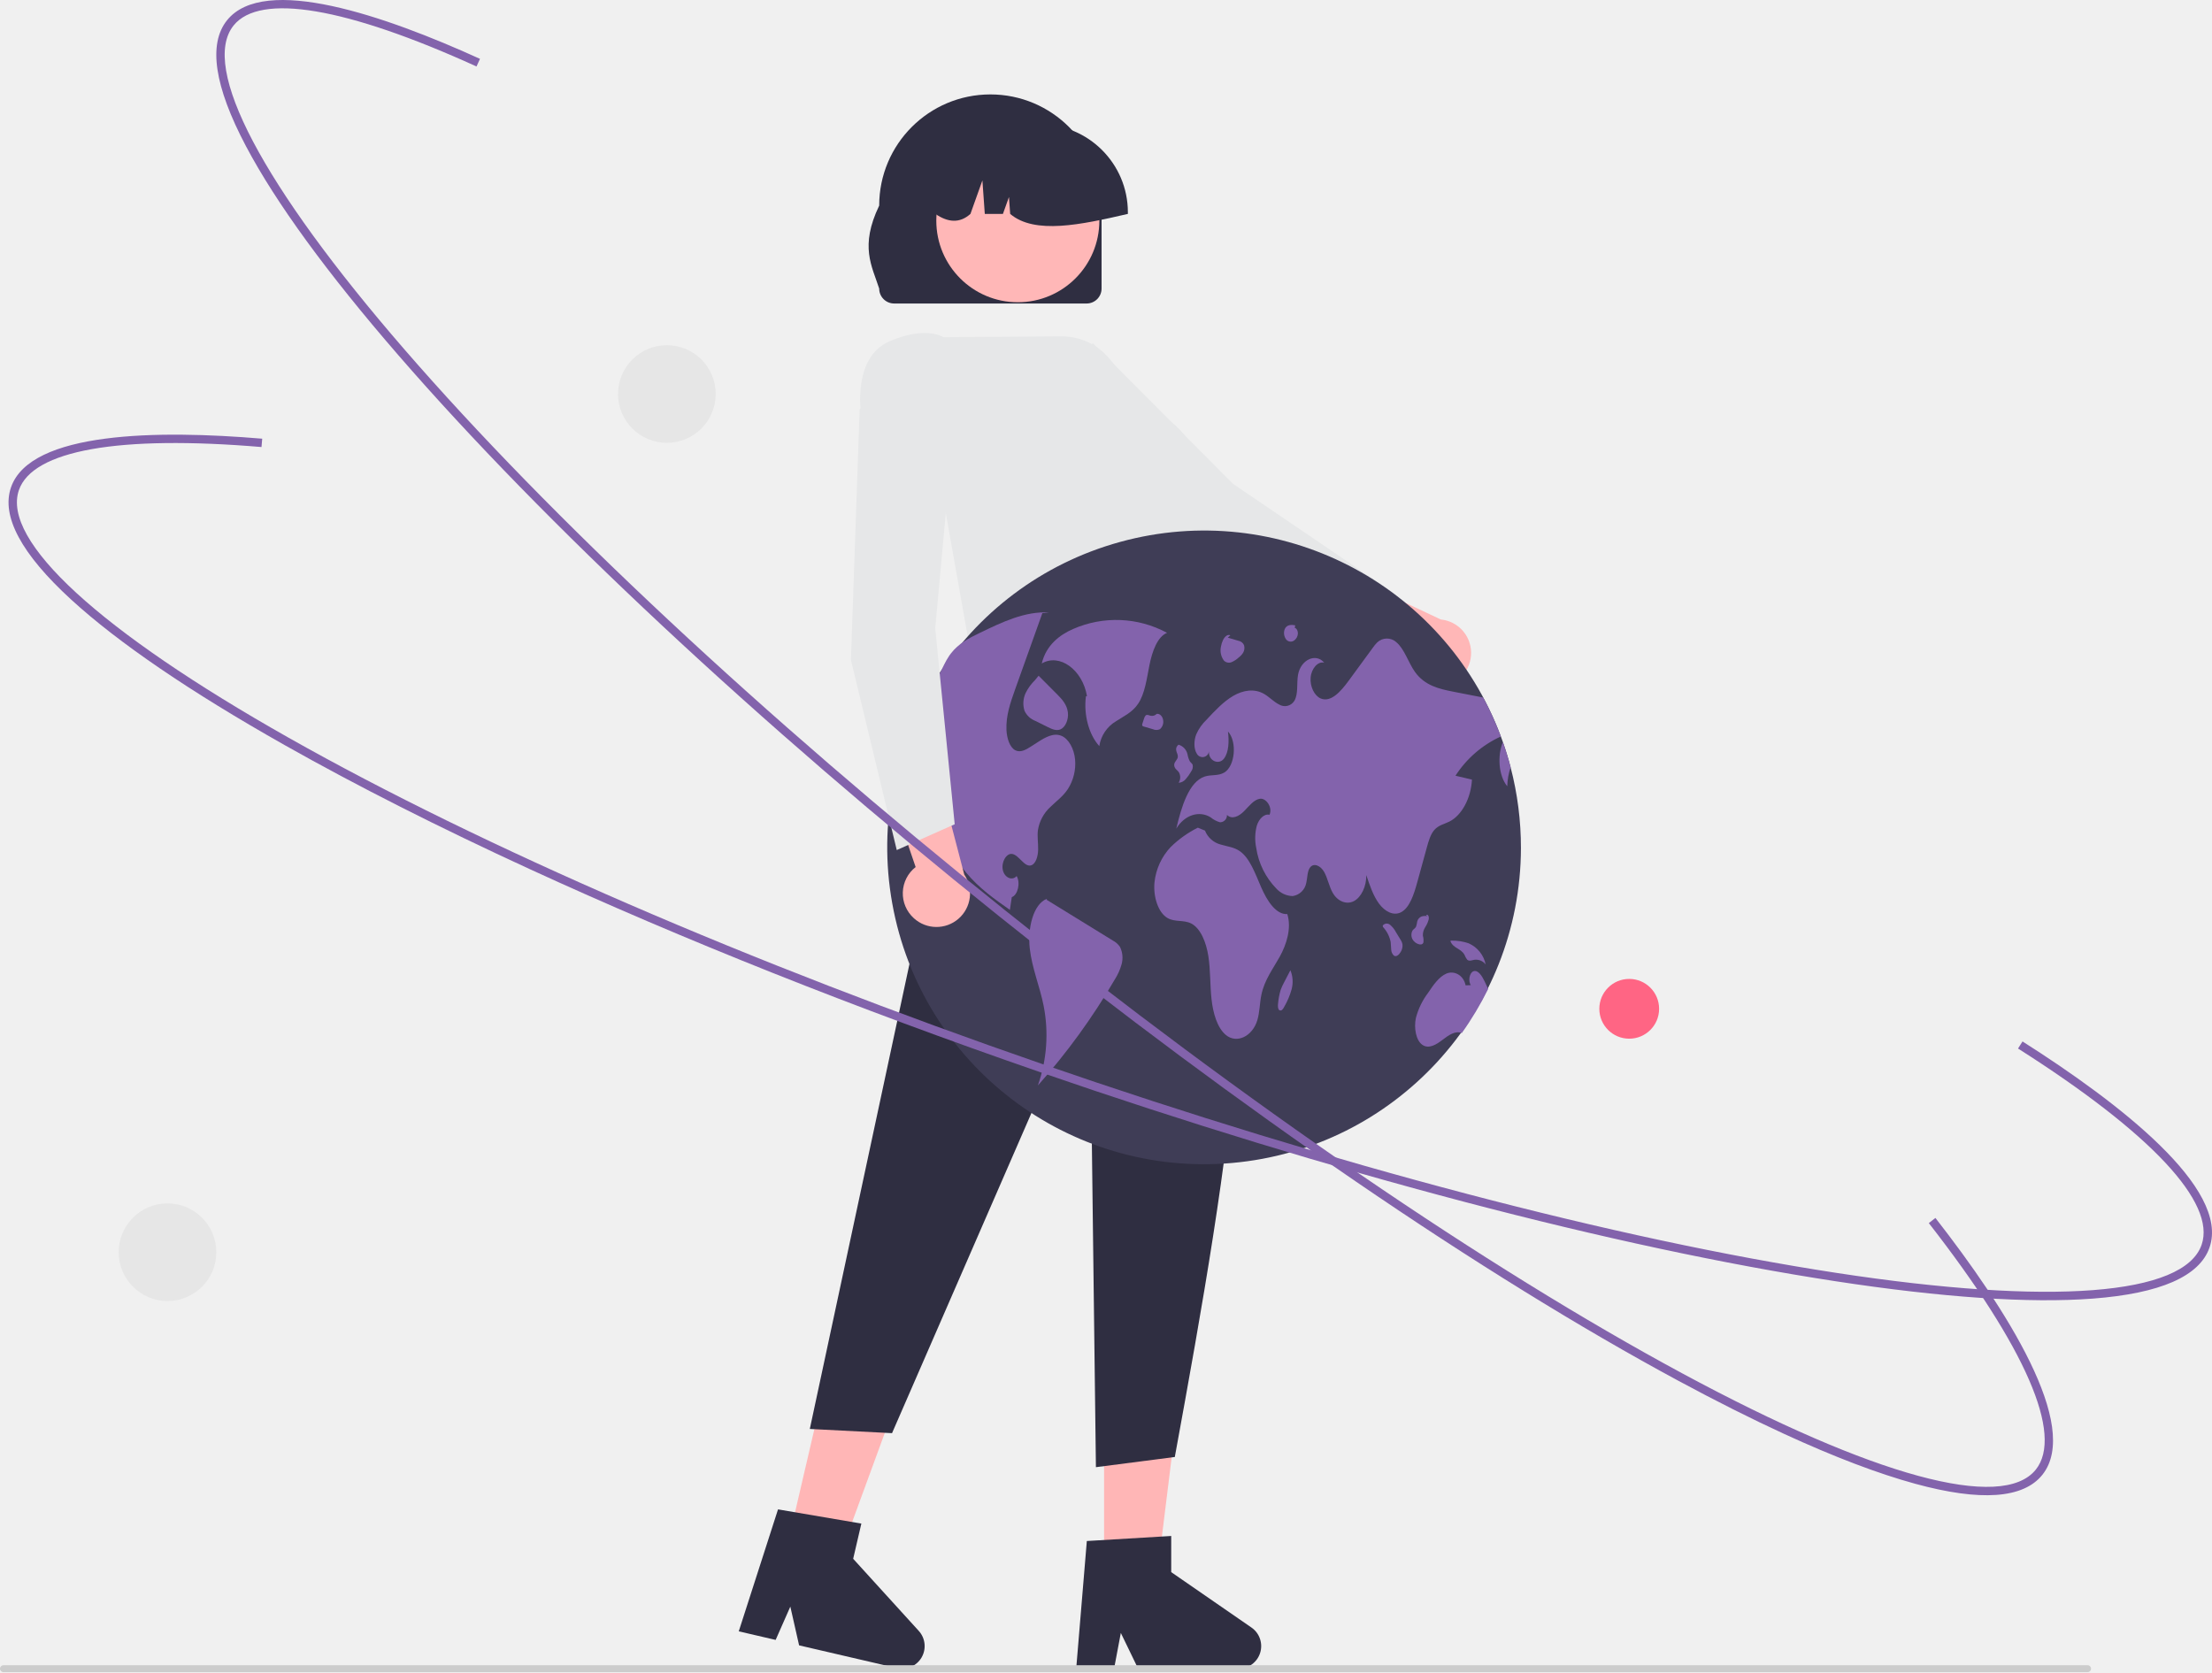
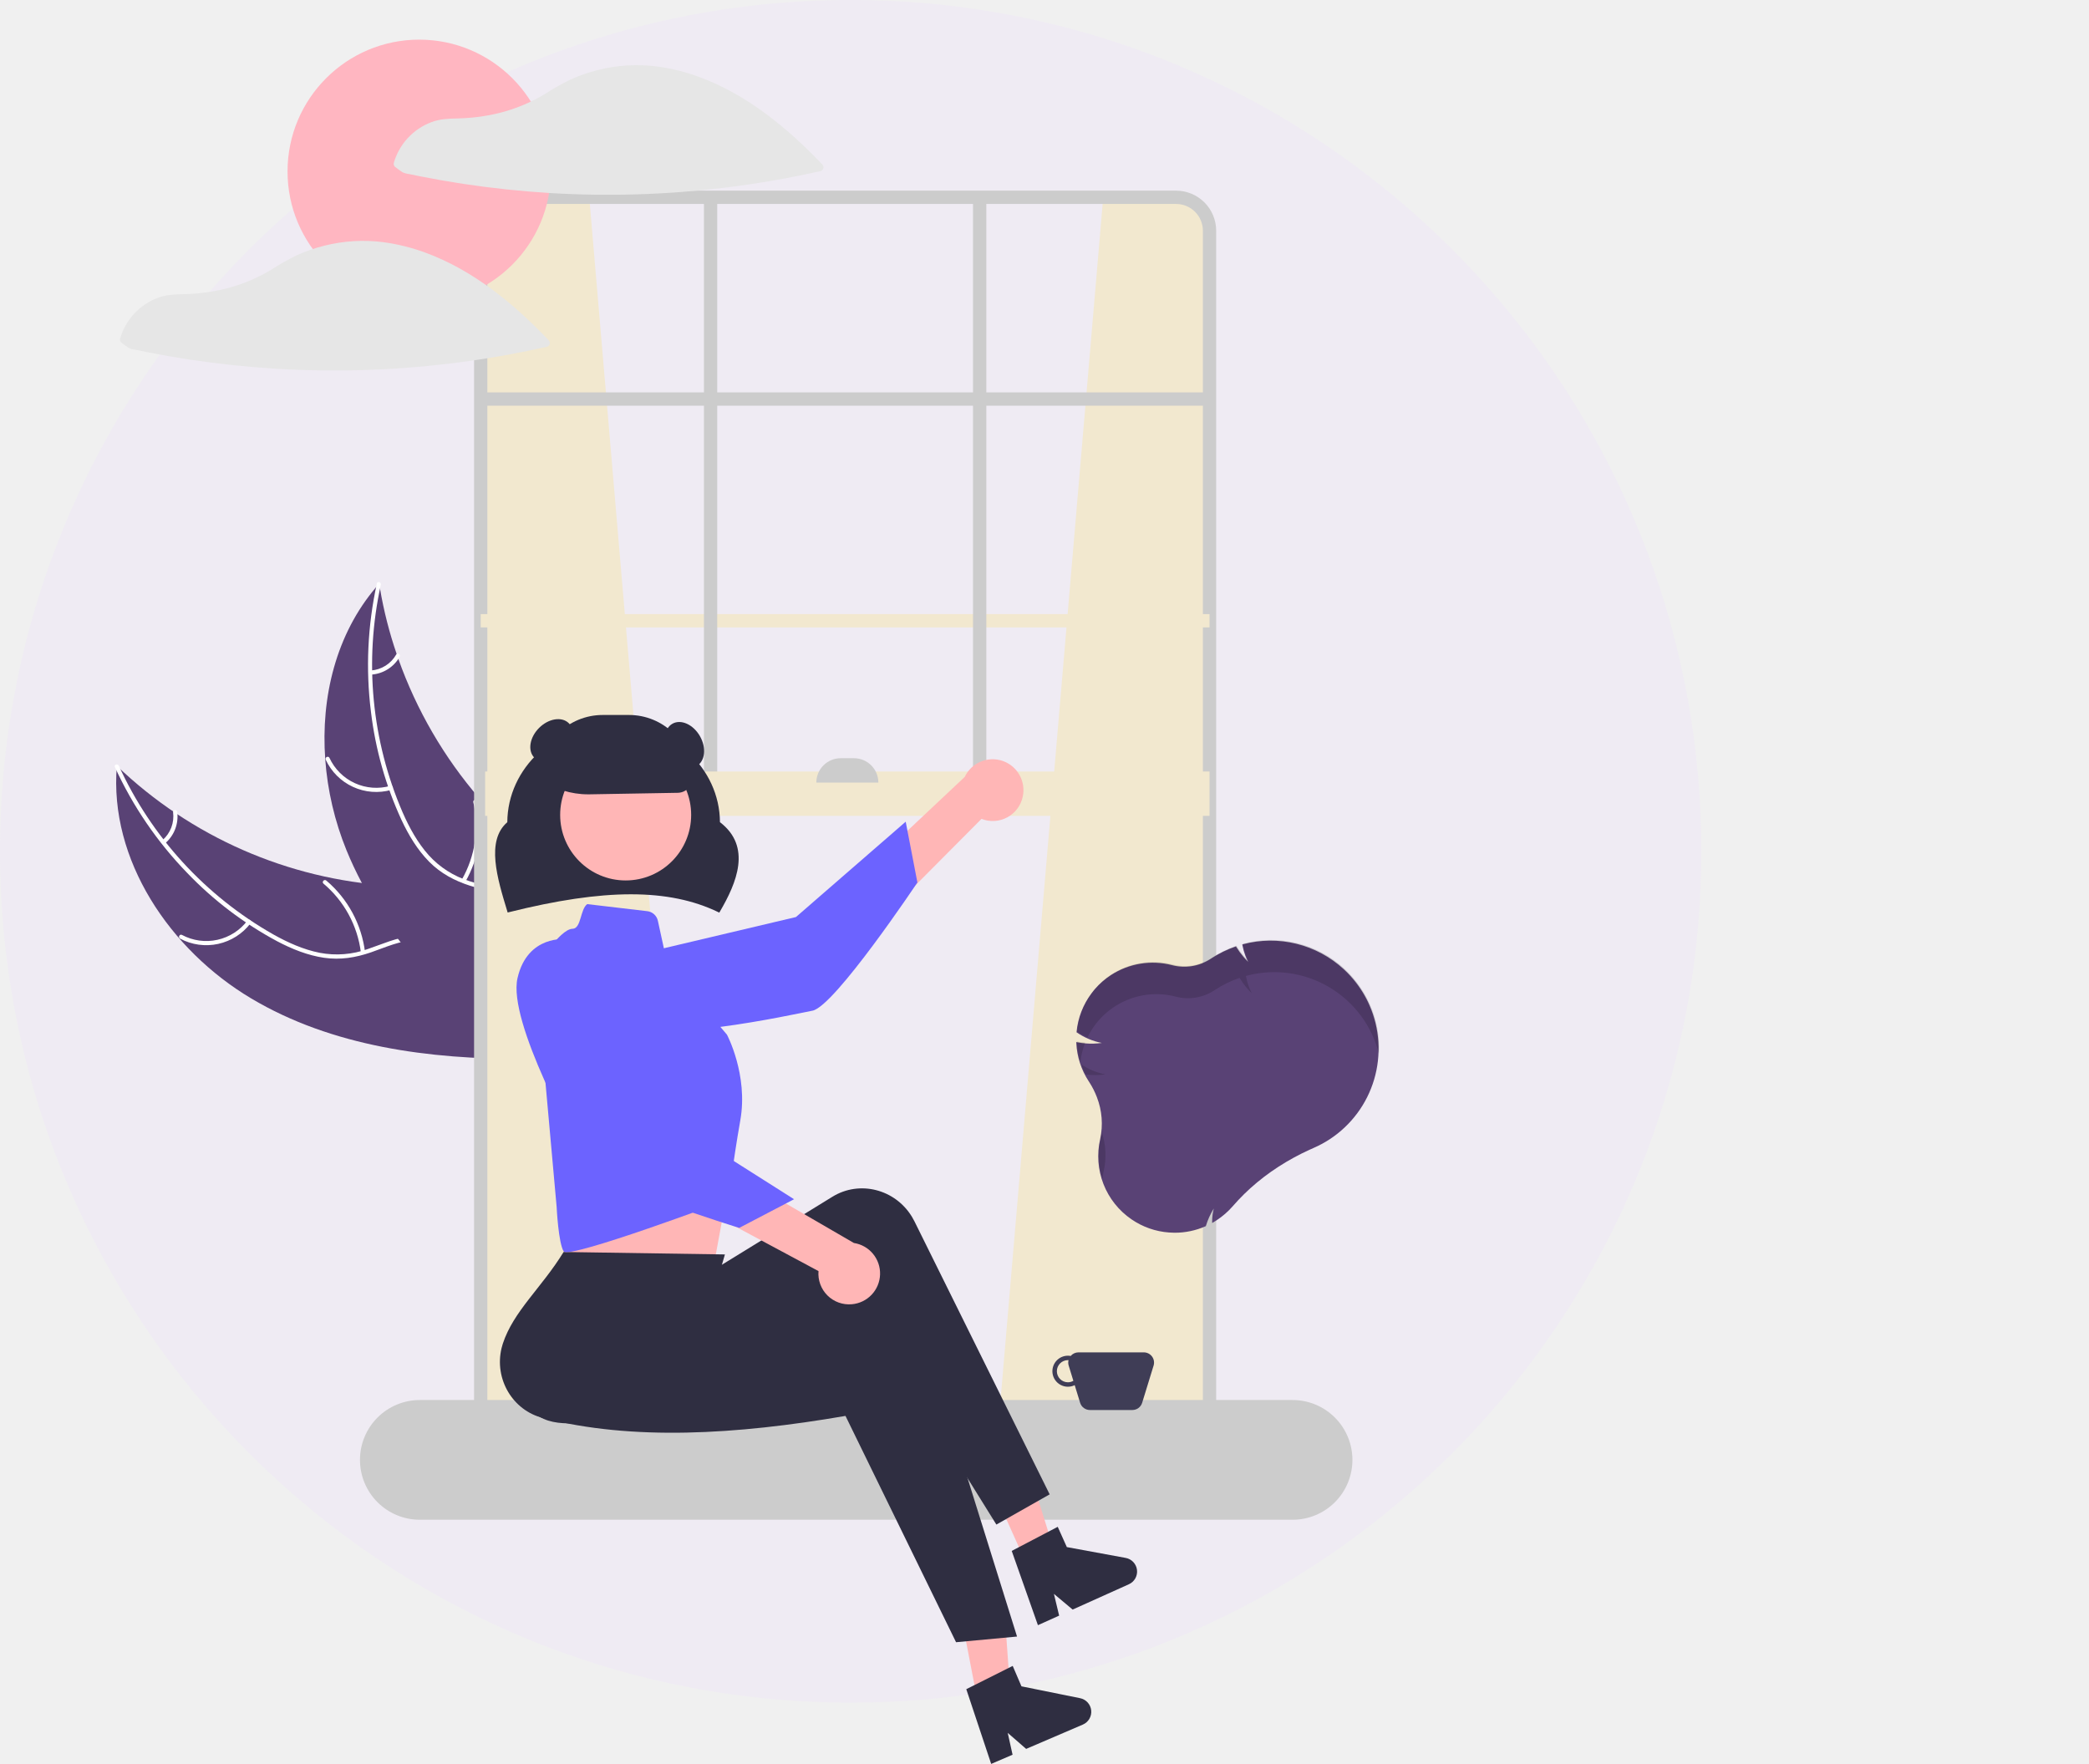
- <svg xmlns="http://www.w3.org/2000/svg" data-name="Layer 1" width="792.086" height="598.836" viewBox="0 0 792.086 598.836">
-   <path id="a7c5c542-e960-402d-86b7-e161a3e2924b-58" data-name="Path 2996" d="M720.356,396.315a11.965,11.965,0,0,1-13.667-12.231l-39.677-15.248,17.965-12.851,34.924,16.45a12.026,12.026,0,0,1,.454,23.881Z" transform="translate(-203.9569 -150.5819)" fill="#ffb7b7" />
-   <path id="b1c26e50-8516-4a28-8986-b88082ea0766-59" data-name="Path 2997" d="M697.683,385.376l6.195-21.853-.305-.208-58.03-39.42L595.38,273.563l-29.221,11.675,1.919,9.249.125.113,66.695,59.738.062.03Z" transform="translate(-203.9569 -150.5819)" fill="#e6e7e8" />
-   <polygon points="434.278 284.709 344.469 272.12 352.374 217.013 418.492 217.013 434.278 284.709" fill="#ffb6b6" />
-   <polygon points="281.679 554.553 300.102 558.834 325.381 489.813 298.192 483.495 281.679 554.553" fill="#ffb6b6" />
-   <path d="M468.495,734.795l13.211,3.07,5.257-11.925,3.141,13.877,35.04,8.143A8.087,8.087,0,0,0,532.957,734.641l-23.491-25.828,2.93-12.61-29.84-5.083Z" transform="translate(-203.9569 -150.5819)" fill="#2f2e41" />
-   <polygon points="395.352 564.819 414.265 564.819 423.266 491.867 395.352 491.867 395.352 564.819" fill="#ffb6b6" />
-   <path d="M589.326,748.171h13.563l2.421-12.806,6.201,12.806h35.974a8.087,8.087,0,0,0,4.595-14.741l-28.728-19.84V700.644L593.136,702.447Z" transform="translate(-203.9569 -150.5819)" fill="#2f2e41" />
-   <path d="M547.291,413.351l87.829-6.986c25.918,60.542,9.438,157.191-10.48,265.99l-28.25,3.653-2.191-174.827L523.382,663.822l-29.443-1.505Z" transform="translate(-203.9569 -150.5819)" fill="#2f2e41" />
-   <path id="be563295-45cb-4583-a2cc-1b51a6e0af2d-60" data-name="Path 3002" d="M598.415,253.926V224.212a39.816,39.816,0,1,0-79.632,0c-7.018,14.623-2.627,21.576,0,29.714a5.355,5.355,0,0,0,5.346,5.346h68.937A5.355,5.355,0,0,0,598.415,253.926Z" transform="translate(-203.9569 -150.5819)" fill="#2f2e41" />
-   <circle id="e6de18e8-d8d7-4938-bc85-74b57e27a471" data-name="Ellipse 572" cx="364.468" cy="79.05" r="29.192" fill="#ffb7b7" />
-   <path id="b4d76e12-782b-49dd-9dc2-b18e04e0f0ec-61" data-name="Path 3003" d="M607.834,226.589A31.531,31.531,0,0,0,576.338,195.093h-5.943a31.531,31.531,0,0,0-31.496,31.496l0,.595c4.451,3.043,8.676,3.488,12.559,0l4.283-11.994.857,11.994H563.09l2.164-6.051.433,6.051c8.768,7.467,25.348,3.889,42.147,0Z" transform="translate(-203.9569 -150.5819)" fill="#2f2e41" />
-   <path id="a580674d-06d2-46e1-9b07-6683bd33a718-62" data-name="Path 3004" d="M551.403,383.701l74.325-2.828,4.155-48.624c3.204-8.9,3.256-16.547.154-22.713a22.736,22.736,0,0,0-12.552-10.849l-16.263-19.643a22.136,22.136,0,0,0-17.184-8.011l-42.259.289c-1.018-.612-7.197-3.752-19.382,1.527-13.216,5.728-10.147,25.628-10.114,25.828l.031.187.145.127,28.108,23.675Z" transform="translate(-203.9569 -150.5819)" fill="#e6e7e8" />
-   <path id="ba19af05-e5c9-4e56-8465-909fb7fb4880-63" data-name="Path 2960" d="M205.204,749.418h746.281a1.247,1.247,0,0,0,0-2.494H205.204a1.247,1.247,0,0,0,0,2.494Z" transform="translate(-203.9569 -150.5819)" fill="#ccc" />
-   <path d="M748.583,454.277a113.455,113.455,0,1,1-7.183-39.952c.247.666.489,1.332.723,2.005v.006q1.571,4.436,2.767,9.036A114.226,114.226,0,0,1,748.583,454.277Z" transform="translate(-203.9569 -150.5819)" fill="#3f3d56" />
-   <path d="M621.866,377.214a38.323,38.323,0,0,0-33.644-1.376c-4.704,2.047-9.657,5.72-11.226,12.351,6.347-3.746,14.562,2.172,16.196,11.666l-.381.105c-.863,6.576,1.063,13.735,4.791,17.812a12.528,12.528,0,0,1,6.013-8.918c2.739-1.801,5.769-3.109,7.86-6.204,2.478-3.669,3.108-9.032,4.092-13.924S618.42,378.577,621.866,377.214Z" transform="translate(-203.9569 -150.5819)" fill="#8363ac" />
-   <path d="M586.34,433.171c-1.758,2.64-4.106,4.296-6.212,6.358a14.301,14.301,0,0,0-4.518,8.446c-.267,2.297.146,4.632.089,6.955-.057,2.322-.831,4.937-2.411,5.514-2.494.901-4.398-3.731-6.961-4.055-2.037-.254-3.871,2.951-3.281,5.73s3.363,4.01,4.956,2.196c1.44,2.418.425,6.802-1.739,7.545-.229,1.523-.457,3.04-.679,4.562-5.47-3.826-10.997-7.716-15.648-13.319a40.429,40.429,0,0,1-9.214-21.778c-.603-6.441.292-13.808-2.665-18.764-2.367-3.966-6.428-4.842-10.083-4.594-.666.044-1.339.121-2.005.203a112.969,112.969,0,0,1,8.179-18.719,8.013,8.013,0,0,0,2.05-1.276c3.401-2.887,4.912-8.731,7.672-12.774q.267-.39.552-.761c2.824-3.687,6.606-5.584,10.261-7.348,8.091-3.928,16.416-7.907,24.957-7.361l-2.43.235q-4.255,11.917-8.516,23.834-.647,1.827-1.307,3.661c-1.612,4.518-3.274,9.328-3.027,14.385.146,2.995,1.187,6.193,3.166,7.221,1.847.952,3.864-.216,5.647-1.371.755-.482,1.504-.965,2.259-1.453,2.71-1.745,5.711-3.534,8.573-2.367,2.621,1.066,4.556,4.626,4.924,8.465A16.923,16.923,0,0,1,586.34,433.171Z" transform="translate(-203.9569 -150.5819)" fill="#8363ac" />
-   <path d="M602.455,487.411q-11.87-7.309-23.741-14.617l.134-.346c-4.92,1.874-6.963,10.62-6.15,17.772s3.57,13.546,4.963,20.515a54.454,54.454,0,0,1-2.053,28.573,234.006,234.006,0,0,0,27.489-37.879,20.265,20.265,0,0,0,2.487-5.514,8.771,8.771,0,0,0-.581-6.238A6.945,6.945,0,0,0,602.455,487.411Z" transform="translate(-203.9569 -150.5819)" fill="#8363ac" />
-   <path d="M571.223,398.767a8.751,8.751,0,0,0-.401,6.364,7.054,7.054,0,0,0,3.941,3.65l4.373,2.167c1.455.721,3.023,1.449,4.506.856,1.789-.716,3.029-3.52,2.708-6.123-.341-2.77-2.088-4.676-3.702-6.298q-3.39-3.406-6.78-6.812l-1.274,1.56A17.01,17.01,0,0,0,571.223,398.767Z" transform="translate(-203.9569 -150.5819)" fill="#8363ac" />
-   <path d="M725.142,428.38q2.951.695,5.901,1.39c-.343,6.644-3.636,12.793-8.052,15.02-1.84.927-3.89,1.269-5.413,3.001-1.377,1.574-2.075,4.023-2.716,6.364q-1.685,6.13-3.37,12.26c-1.206,4.404-2.754,9.296-5.889,10.883-2.691,1.364-5.768-.305-7.837-3.103-2.069-2.798-3.331-6.561-4.556-10.229.076,3.998-1.783,7.919-4.416,9.309-2.64,1.39-5.851.133-7.615-2.97-1.269-2.227-1.796-5.165-3.04-7.424-1.244-2.259-3.852-3.553-5.21-1.434-.895,1.409-.781,3.566-1.225,5.356a5.816,5.816,0,0,1-4.861,4.677,8.105,8.105,0,0,1-5.819-2.659,26.358,26.358,0,0,1-7.228-14.576,17.388,17.388,0,0,1,.203-7.97c.78-2.468,2.665-4.372,4.537-3.902,1.231-2.602-1.199-6.054-3.388-5.749-2.196.305-3.915,2.659-5.717,4.467-1.796,1.808-4.309,3.122-6.117,1.326a2.481,2.481,0,0,1-2.324,2.629q-.097.006-.195.004a8.998,8.998,0,0,1-3.281-1.739c-4.144-2.583-9.404-.869-12.348,4.017,1.84-7.83,4.537-16.816,10.191-18.656,2.31-.755,4.829-.133,7.012-1.44,3.865-2.316,4.645-11.067,1.307-14.677.425,3.414.343,7.399-1.459,9.734-1.802,2.335-5.584.812-5.356-2.64a2.313,2.313,0,0,1-4.302.914c-1.199-1.827-1.098-4.816-.247-6.999a16.486,16.486,0,0,1,3.699-5.254c3.014-3.23,6.073-6.498,9.563-8.528,3.496-2.031,7.532-2.716,11.035-.698,1.847,1.066,3.471,2.843,5.356,3.782a3.969,3.969,0,0,0,5.465-1.28q.032-.051.062-.104c1.402-2.462.742-6.117,1.263-9.195.933-5.438,6.371-7.983,9.385-4.391-2.253-.577-4.581,2.088-4.861,5.318-.285,3.23,1.345,6.491,3.528,7.469,3.668,1.624,7.259-2.462,10.032-6.244q4.34-5.939,8.693-11.872a14.345,14.345,0,0,1,1.555-1.891,5.002,5.002,0,0,1,6.834-.14c2.932,2.392,4.309,7.297,6.714,10.673,3.49,4.905,8.712,6.098,13.573,7.05q5.435,1.057,10.876,2.126a112.696,112.696,0,0,1,6.314,13.941A38.211,38.211,0,0,0,725.142,428.38Z" transform="translate(-203.9569 -150.5819)" fill="#8363ac" />
-   <path d="M744.89,425.373a22.872,22.872,0,0,0-1.206,6.796c-3.109-3.795-3.604-10.908-1.561-15.832Q743.694,420.772,744.89,425.373Z" transform="translate(-203.9569 -150.5819)" fill="#8363ac" />
-   <path d="M736.856,504.73a113.768,113.768,0,0,1-9.455,15.819c-2.284-.977-4.74.768-6.879,2.405-2.234,1.713-4.918,3.382-7.209,1.821-2.341-1.599-3.097-6.073-2.354-9.62a25.632,25.632,0,0,1,4.391-9.036c1.904-2.843,3.941-5.793,6.587-6.898,2.652-1.104,6.06.457,6.834,4.226l1.878-.064c-1.053-1.447-.501-4.442.914-4.969,1.631-.615,3.046,1.624,4.01,3.604C736.006,502.915,736.444,503.816,736.856,504.73Z" transform="translate(-203.9569 -150.5819)" fill="#8363ac" />
-   <path d="M664.92,477.927c-4.037.254-7.235-4.716-9.36-9.606s-4.064-10.481-7.707-12.97c-2.081-1.422-4.455-1.617-6.712-2.306a8.311,8.311,0,0,1-5.7-5.019l-2.561-1.035a38.461,38.461,0,0,0-9.723,6.933,21.732,21.732,0,0,0-5.794,12.666c-.489,5.126,1.317,10.842,4.693,12.768,2.667,1.522,5.772.563,8.474,1.955,3.376,1.74,5.38,6.796,6.138,11.788s.566,10.179,1.109,15.228,2.039,10.301,5.134,12.888c3.874,3.237,9.558.547,11.296-5.346.852-2.891.823-6.153,1.461-9.153,1.123-5.284,4.153-9.205,6.556-13.54S666.518,482.958,664.92,477.927Z" transform="translate(-203.9569 -150.5819)" fill="#8363ac" />
-   <path d="M625.026,426a10.773,10.773,0,0,1,1.051,1.116,3.667,3.667,0,0,1-.065,3.787,3.523,3.523,0,0,0,2.523-1.282,16.216,16.216,0,0,0,1.934-2.725,2.97,2.97,0,0,0,.57-2.377c-.191-.544-.642-.776-.958-1.186a8.059,8.059,0,0,1-.885-2.57,4.635,4.635,0,0,0-3.359-3.54l.202.039a1.919,1.919,0,0,0-.899,2.044c.123.792.631,1.449.581,2.257-.073,1.161-1.233,1.706-1.305,2.868A2.217,2.217,0,0,0,625.026,426Z" transform="translate(-203.9569 -150.5819)" fill="#8363ac" />
-   <path d="M618.108,406.266l.018-.004a3.241,3.241,0,0,0,.344-.367Z" transform="translate(-203.9569 -150.5819)" fill="#8363ac" />
-   <path d="M619.319,411.717a3.521,3.521,0,0,0,1.096-3.49c-.293-1.32-1.331-2.208-2.289-1.964a2.333,2.333,0,0,1-2.169.639c-.592-.152-1.242-.545-1.755-.099a2.657,2.657,0,0,0-.598,1.167q-.285.875-.57,1.75a1.104,1.104,0,0,0-.067.663.562.562,0,0,0,.431.343q1.71.504,3.42,1.008A2.947,2.947,0,0,0,619.319,411.717Z" transform="translate(-203.9569 -150.5819)" fill="#8363ac" />
-   <path d="M705.391,486.974q-.791-1.294-1.581-2.589a8.648,8.648,0,0,0-2.083-2.616,1.846,1.846,0,0,0-2.601.23l-.028.034.064.493a11.13,11.13,0,0,1,2.777,5.418c.12.882.078,1.794.184,2.68a3.126,3.126,0,0,0,.976,2.186c.83.554,1.804-.263,2.395-1.26a4.34,4.34,0,0,0,.672-2.763A4.844,4.844,0,0,0,705.391,486.974Z" transform="translate(-203.9569 -150.5819)" fill="#8363ac" />
-   <path d="M713.659,488.097a5.975,5.975,0,0,0-.193-2.409,5.288,5.288,0,0,1,.805-2.998,9.747,9.747,0,0,0,1.254-2.749,2.3,2.3,0,0,0-.06-1.346c-.174-.392-.597-.571-.839-.26l.519.334a4.723,4.723,0,0,0-2.105.102,2.605,2.605,0,0,0-1.595,1.798,11.13,11.13,0,0,1-.418,1.866c-.309.636-.908.848-1.285,1.406a3.361,3.361,0,0,0,.053,3.193,3.727,3.727,0,0,0,2.108,1.658C712.535,488.918,713.369,488.93,713.659,488.097Z" transform="translate(-203.9569 -150.5819)" fill="#8363ac" />
-   <path d="M728.382,492.539a7.242,7.242,0,0,0,.912,1.674c.705.71,1.663.274,2.518.101a4.353,4.353,0,0,1,4.141,1.661,10.541,10.541,0,0,0-6.063-7.564,17.811,17.811,0,0,0-6.235-.975l-.362.093C724.216,490.216,727.114,490.156,728.382,492.539Z" transform="translate(-203.9569 -150.5819)" fill="#8363ac" />
-   <path d="M666.024,498.033l.005.012.105-.203Z" transform="translate(-203.9569 -150.5819)" fill="#8363ac" />
-   <path d="M663.79,502.356a19.844,19.844,0,0,0-1.253,2.753,23.963,23.963,0,0,0-.908,4.71c-.113.908-.148,2.067.42,2.509a.807.807,0,0,0,1.055-.143,4.173,4.173,0,0,0,.765-1.137,26.195,26.195,0,0,0,2.583-6.129,10.666,10.666,0,0,0-.423-6.874Q664.91,500.2,663.79,502.356Z" transform="translate(-203.9569 -150.5819)" fill="#8363ac" />
-   <path d="M642.243,387.175a2.543,2.543,0,0,0,2.74.535,9.049,9.049,0,0,0,2.579-1.703,6.068,6.068,0,0,0,1.563-1.705,3.459,3.459,0,0,0,.32-2.634,2.676,2.676,0,0,0-2.04-1.613q-1.898-.563-3.797-1.126l.915-.825c-.942-.505-1.984.433-2.573,1.594a8.582,8.582,0,0,0-.781,2.404A6.171,6.171,0,0,0,642.243,387.175Z" transform="translate(-203.9569 -150.5819)" fill="#8363ac" />
-   <path d="M664.586,379.674a2.091,2.091,0,0,0,2.849.232,3.185,3.185,0,0,0,1.26-2.27c.09-.995-.403-2.102-1.106-2.188l.161-.932c-1.354-.245-3.021-.294-3.746,1.351A3.861,3.861,0,0,0,664.586,379.674Z" transform="translate(-203.9569 -150.5819)" fill="#8363ac" />
-   <path id="b456961e-c574-43f5-93e7-af00230a566f-64" data-name="Path 3011" d="M531.203,479.418a11.965,11.965,0,0,1,.63-18.329l-13.725-40.229,21.384,5.555,9.745,37.348a12.026,12.026,0,0,1-18.039,15.656Z" transform="translate(-203.9569 -150.5819)" fill="#ffb7b7" />
-   <path id="f9e29824-911d-4b82-8399-58a66d30c3ed-65" data-name="Path 3012" d="M525.072,455.005l20.748-9.246-6.97-70.177,6.492-70.764-27.701-14.95-5.869,7.4v.168l-3.11,89.483.017.067Z" transform="translate(-203.9569 -150.5819)" fill="#e6e7e8" />
-   <path d="M842.911,664.127q-17.597-8.092-37.962-19.068c-70.22-37.856-156.569-96.91-243.14-166.284C475.237,409.401,398.786,337.995,346.538,277.712c-25.451-29.366-43.784-54.515-54.489-74.749-11.334-21.422-13.62-36.602-6.795-45.118,13.296-16.591,56.595-1.647,90.578,13.811l-1.242,2.731c-46.667-21.228-77.562-26.437-86.995-14.666C275.581,174.712,297.892,217.002,348.805,275.747c52.133,60.151,128.445,131.423,214.879,200.688C650.119,545.698,736.307,604.646,806.373,642.418c68.424,36.889,114.561,49.449,126.575,34.456,9.975-12.448-3.631-43.798-38.311-88.278l2.366-1.844c25.198,32.32,52.296,74.516,38.286,91.999-6.825,8.516-22.138,9.593-45.515,3.2C876.449,678.306,860.767,672.339,842.911,664.127Z" transform="translate(-203.9569 -150.5819)" fill="#8363ac" />
-   <path d="M393.682,461.846c-32.344-14.872-61.902-29.809-87.79-44.427-33.838-19.108-59.555-36.636-76.436-52.096-17.872-16.369-25.126-29.899-21.559-40.213,6.947-20.093,52.751-20.566,89.952-17.425l-.253,2.99c-51.087-4.315-81.935,1.16-86.865,15.416-6.278,18.157,28.944,50.492,96.635,88.715,69.312,39.139,165.134,80.629,269.816,116.823C681.864,567.827,782.848,594.39,861.532,606.425c76.843,11.754,124.516,8.082,130.795-10.075,5.213-15.075-18.136-40.032-65.744-70.274l1.608-2.532c34.593,21.974,74.293,52.613,66.971,73.787-3.566,10.315-17.628,16.474-41.794,18.307-22.826,1.731-53.876-.37-92.289-6.247-78.858-12.062-180.028-38.671-284.876-74.925C510.43,511.722,448.124,486.882,393.682,461.846Z" transform="translate(-203.9569 -150.5819)" fill="#8363ac" />
-   <circle cx="238.796" cy="141.102" r="17.483" fill="#e6e6e6" />
-   <circle cx="583.401" cy="361.273" r="10.702" fill="#ff6584" />
-   <circle cx="59.977" cy="448.437" r="17.483" fill="#e6e6e6" />
+ <svg xmlns="http://www.w3.org/2000/svg" width="726" height="613" viewBox="0 0 726 613" fill="none">
+   <g clip-path="url(#clip0_112_5071)">
+     <path d="M591.27 295.856C591.27 304.47 590.908 312.996 590.184 321.435C589.614 328.023 588.837 334.551 587.851 341.02C586.804 347.87 585.521 354.637 584.002 361.322V361.33C583.009 365.729 581.918 370.092 580.73 374.42C577.282 387 572.995 399.335 567.896 411.34C566.787 413.952 565.643 416.546 564.462 419.122C559.995 428.877 554.994 438.379 549.481 447.583C534.018 473.429 514.717 496.771 492.24 516.808C489.807 518.973 487.341 521.102 484.841 523.196C431.77 567.563 364.787 591.819 295.635 591.713C132.358 591.713 0 459.255 0 295.856C0 132.457 132.358 -0 295.635 -0C362.406 -0.105 427.229 22.513 479.46 64.141C481.908 66.082 484.325 68.067 486.712 70.096C498.359 79.981 509.228 90.748 519.224 102.301H519.232C565.79 156.01 591.375 224.754 591.27 295.856Z" fill="#EFEBF3" />
+     <path d="M87.272 346.962C59.109 330.187 37.853 298.838 40.612 266.157C66.36 290.819 99.994 305.571 135.564 307.804C149.285 308.616 164.631 308.089 174.731 317.418C181.016 323.223 183.941 331.963 184.421 340.508C184.901 349.054 183.19 357.553 181.488 365.941L182.074 367.996C149.301 368.119 115.434 363.736 87.272 346.962Z" fill="#594275" />
+     <path d="M41.299 266.122C52.583 290.81 71.353 311.311 94.943 324.715C100.014 327.556 105.406 329.996 111.135 331.127C116.728 332.188 122.503 331.73 127.859 329.801C132.89 328.104 137.839 325.784 143.194 325.34C148.839 324.871 154.065 327.05 158.171 330.868C163.194 335.538 166.242 341.737 169.011 347.902C172.086 354.747 175.171 361.905 181.066 366.828C181.78 367.424 180.814 368.499 180.101 367.903C169.844 359.339 168.17 344.996 159.971 334.909C156.146 330.203 150.879 326.621 144.623 326.716C139.153 326.798 134.047 329.186 128.968 330.949C123.636 332.8 118.294 333.67 112.664 332.856C106.905 332.022 101.406 329.788 96.285 327.09C84.716 320.883 74.195 312.896 65.106 303.419C54.673 292.661 46.156 280.196 39.923 266.563C39.537 265.719 40.916 265.284 41.299 266.122Z" fill="white" />
+     <path d="M87.093 320.846C84.309 324.502 80.316 327.048 75.829 328.029C71.342 329.011 66.653 328.365 62.598 326.206C61.779 325.766 62.423 324.472 63.243 324.912C67.015 326.93 71.384 327.531 75.56 326.608C79.737 325.686 83.446 323.299 86.019 319.88C86.579 319.137 87.65 320.108 87.093 320.846Z" fill="white" />
+     <path d="M125.422 330.998C124.25 321.675 119.61 313.137 112.427 307.086C111.715 306.487 112.682 305.413 113.393 306.011C120.856 312.322 125.666 321.217 126.865 330.921C126.978 331.846 125.535 331.918 125.422 330.998Z" fill="white" />
+     <path d="M56.465 291.982C57.837 290.793 58.892 289.281 59.535 287.582C60.179 285.883 60.391 284.051 60.152 282.25C60.027 281.327 61.47 281.256 61.595 282.173C61.849 284.164 61.613 286.187 60.906 288.066C60.199 289.944 59.043 291.62 57.539 292.949C57.408 293.086 57.229 293.168 57.04 293.178C56.85 293.188 56.664 293.125 56.519 293.003C56.378 292.875 56.292 292.695 56.282 292.504C56.272 292.313 56.338 292.125 56.465 291.982Z" fill="white" />
+     <path d="M131.772 202.843C131.867 203.417 131.961 203.991 132.067 204.571C133.378 212.284 135.313 219.877 137.854 227.277C138.041 227.852 138.24 228.432 138.443 229.001C144.753 246.762 154.303 263.196 166.608 277.469C171.51 283.144 176.836 288.437 182.54 293.303C190.418 300.023 199.494 306.682 204.545 315.358C205.082 316.258 205.563 317.189 205.985 318.148L184.533 367.122C184.428 367.209 184.334 367.301 184.229 367.388L183.462 369.383C183.151 369.152 182.832 368.907 182.521 368.676C182.339 368.543 182.163 368.4 181.981 368.267C181.862 368.175 181.743 368.082 181.63 368.006C181.59 367.975 181.55 367.944 181.521 367.919C181.408 367.842 181.311 367.759 181.21 367.688C179.426 366.32 177.65 364.937 175.88 363.538C175.868 363.534 175.868 363.533 175.862 363.518C162.401 352.83 149.714 340.924 139.235 327.469C138.92 327.064 138.594 326.654 138.288 326.227C133.599 320.136 129.415 313.672 125.778 306.898C123.798 303.183 122.007 299.37 120.413 295.473C116.313 285.398 113.822 274.739 113.031 263.889C111.458 242.258 116.815 220.365 130.699 204.077C131.054 203.66 131.405 203.254 131.772 202.843Z" fill="#594275" />
+     <path d="M132.346 203.225C126.503 229.736 129.156 257.414 139.927 282.33C142.267 287.653 145.104 292.85 148.998 297.206C152.826 301.423 157.712 304.536 163.149 306.224C168.187 307.899 173.535 309.029 178.078 311.901C182.867 314.928 185.728 319.817 186.71 325.339C187.911 332.095 186.615 338.879 185.117 345.471C183.454 352.789 181.611 360.363 183.356 367.846C183.568 368.752 182.149 369.028 181.938 368.123C178.901 355.105 186.194 342.644 185.716 329.65C185.493 323.587 183.443 317.555 178.391 313.861C173.973 310.631 168.46 309.461 163.344 307.809C157.973 306.074 153.184 303.549 149.179 299.507C145.082 295.372 142.036 290.275 139.57 285.034C134.067 273.109 130.472 260.392 128.916 247.349C127.059 232.473 127.757 217.388 130.982 202.748C131.182 201.842 132.545 202.325 132.346 203.225Z" fill="white" />
+     <path d="M135.986 274.511C131.563 275.752 126.844 275.38 122.671 273.46C118.497 271.541 115.142 268.199 113.203 264.032C112.814 263.187 114.107 262.542 114.497 263.388C116.295 267.271 119.421 270.384 123.311 272.164C127.2 273.943 131.598 274.273 135.709 273.093C136.603 272.837 136.874 274.257 135.986 274.511Z" fill="white" />
+     <path d="M160.482 305.711C165.155 297.561 166.587 287.948 164.492 278.789C164.284 277.882 165.702 277.606 165.91 278.512C168.072 288.048 166.561 298.049 161.68 306.519C161.214 307.326 160.018 306.514 160.482 305.711Z" fill="white" />
+     <path d="M128.896 233.01C130.707 232.887 132.459 232.316 133.995 231.347C135.531 230.378 136.802 229.043 137.695 227.462C138.15 226.649 139.346 227.462 138.893 228.269C137.899 230.012 136.493 231.485 134.798 232.559C133.104 233.633 131.172 234.275 129.172 234.429C128.985 234.46 128.793 234.418 128.636 234.311C128.479 234.205 128.368 234.043 128.325 233.858C128.29 233.67 128.329 233.476 128.436 233.317C128.543 233.158 128.708 233.048 128.896 233.01Z" fill="white" />
+     <path d="M204.788 68.571L240.972 492.471L168.604 497.917V73.964C177.227 68.254 189.606 67.36 204.788 68.571Z" fill="#F2E8CF" />
+     <path d="M383.401 68.571L347.217 492.471L419.586 497.917V73.964C410.962 68.254 398.584 67.36 383.401 68.571Z" fill="#F2E8CF" />
+     <path d="M408.749 515.437H178.669C174.98 515.433 171.443 513.964 168.834 511.353C166.225 508.743 164.758 505.203 164.754 501.511V80.185C164.758 76.493 166.226 72.953 168.834 70.343C171.443 67.732 174.98 66.263 178.669 66.259H408.749C412.438 66.263 415.975 67.732 418.584 70.343C421.193 72.953 422.66 76.493 422.665 80.185V501.511C422.66 505.203 421.193 508.743 418.584 511.353C415.976 513.964 412.438 515.433 408.749 515.437ZM178.669 70.882C176.205 70.885 173.842 71.866 172.099 73.61C170.356 75.354 169.376 77.719 169.373 80.185V501.511C169.376 503.977 170.356 506.342 172.099 508.086C173.842 509.83 176.205 510.811 178.669 510.814H408.749C411.214 510.811 413.577 509.83 415.319 508.086C417.062 506.342 418.043 503.977 418.045 501.511V80.185C418.042 77.719 417.062 75.354 415.319 73.61C413.577 71.866 411.214 70.885 408.749 70.882L178.669 70.882Z" fill="#CCCCCC" />
+     <path d="M420.356 136.371H167.064V140.994H420.356V136.371Z" fill="#CCCCCC" />
+     <path d="M420.356 213.417H167.064V218.04H420.356V213.417Z" fill="#F2E8CF" />
+     <path d="M249.26 68.571H244.641V278.906H249.26V68.571Z" fill="#CCCCCC" />
+     <path d="M342.779 68.571H338.16V278.906H342.779V68.571Z" fill="#CCCCCC" />
+     <path d="M449.226 528.15H145.892C140.379 528.15 135.092 525.958 131.194 522.057C127.295 518.156 125.105 512.864 125.105 507.347C125.105 501.83 127.295 496.539 131.194 492.638C135.092 488.737 140.379 486.545 145.892 486.545H449.226C454.739 486.545 460.026 488.737 463.924 492.638C467.823 496.539 470.013 501.83 470.013 507.347C470.013 512.864 467.823 518.156 463.924 522.057C460.026 525.958 454.739 528.15 449.226 528.15Z" fill="#CCCCCC" />
+     <path d="M420.355 268.12H168.604V283.529H420.355V268.12Z" fill="#F2E8CF" />
+     <path d="M249.976 317.16L249.657 317.006C232.495 308.709 210.021 308.717 176.785 317.033L176.43 317.122L176.324 316.771C172.808 305.234 168.825 292.167 176.307 285.738C176.412 266.873 192.948 251.555 213.258 251.555C233.564 251.555 250.098 266.865 250.209 285.725C261.339 294.242 256.035 306.827 250.156 316.854L249.976 317.16Z" fill="#2F2E41" />
+     <path d="M355.459 276.764C355.152 278.293 354.513 279.736 353.588 280.99C352.663 282.245 351.474 283.282 350.105 284.027C348.737 284.773 347.221 285.209 345.666 285.304C344.111 285.4 342.553 285.154 341.104 284.582L280.454 345.575L275.043 326.637L335.279 269.996C336.4 267.623 338.352 265.743 340.765 264.713C343.179 263.684 345.886 263.576 348.373 264.41C350.861 265.245 352.956 266.963 354.262 269.24C355.568 271.517 355.994 274.194 355.459 276.764Z" fill="#FFB6B6" />
+     <path d="M205.566 335.483C205.566 335.483 200.063 347.962 213.641 355.657C227.218 363.353 274.671 352.721 282.371 351.236C290.071 349.752 318.829 306.683 318.829 306.683L314.762 285.561L276.622 318.694L205.566 335.483Z" fill="#6C63FF" />
+     <path d="M195.551 404.491L196.321 419.13C196.321 419.13 194.048 432.097 195.917 434.895C197.772 437.68 248.385 438.031 248.385 438.031C248.385 438.031 251.729 419.99 254.61 404.198L195.551 404.491Z" fill="#FFB6B6" />
+     <path d="M341.07 598.047L351.651 595.908L348.622 553.137L333.006 556.293L341.07 598.047Z" fill="#FFB6B6" />
+     <path d="M356.226 542.386L366.062 537.96L353.302 497.036L338.783 503.57L356.226 542.386Z" fill="#FFB6B6" />
+     <path d="M364.794 519.328L346.272 529.823L300.594 456.366C268.527 477.986 237.17 488.34 205.559 493.864C194.871 495.769 183.975 494.804 181.923 483.918C181.827 483.409 181.751 482.897 181.694 482.383C180.431 470.492 195.211 455.251 197.09 440.703L237.54 438.273L242.528 444.673L289.307 415.891C298.715 410.103 311.088 413.234 316.943 422.884C317.253 423.393 317.54 423.916 317.804 424.45L364.794 519.328Z" fill="#2F2E41" />
+     <path d="M353.457 568.743L332.264 570.714L293.836 492.065C255.731 498.623 219.781 500.724 188.687 492.79C178.159 490.141 171.724 479.263 174.313 468.492C174.434 467.989 174.574 467.49 174.733 466.998C178.454 455.635 188.196 447.595 195.871 435.098L251.931 435.95L245.669 457.571L300.128 450.518C311.08 449.1 321.082 457.033 322.468 468.237C322.542 468.829 322.589 469.423 322.612 470.019L353.457 568.743Z" fill="#2F2E41" />
+     <path d="M217.439 305.978C230.012 305.978 240.203 295.779 240.203 283.197C240.203 270.616 230.012 260.417 217.439 260.417C204.867 260.417 194.676 270.616 194.676 283.197C194.676 295.779 204.867 305.978 217.439 305.978Z" fill="#FFB6B6" />
+     <path d="M204.095 314.202L224.968 316.66C225.848 316.763 226.674 317.139 227.33 317.735C227.987 318.33 228.442 319.116 228.631 319.983L231.95 335.183L252.642 359.569C252.642 359.569 260.072 373.511 257.286 389.312C254.5 405.113 253.275 416.854 253.275 416.854C253.275 416.854 197.77 437.681 195.912 434.892C194.055 432.104 193.452 419.438 193.452 419.438L186.021 336.715C186.021 336.715 194.381 322.773 199.024 322.773C202.022 322.671 201.637 315.921 204.095 314.202Z" fill="#6C63FF" />
+     <path d="M253.839 421.94C256.766 421.94 259.138 419.091 259.138 415.576C259.138 412.061 256.766 409.211 253.839 409.211C250.912 409.211 248.539 412.061 248.539 415.576C248.539 419.091 250.912 421.94 253.839 421.94Z" fill="#6C63FF" />
+     <path d="M335.818 587.034L351.95 578.943L354.991 586.042L375.39 590.168C376.397 590.372 377.313 590.893 378.004 591.654C378.695 592.416 379.125 593.379 379.23 594.402C379.336 595.425 379.112 596.455 378.591 597.342C378.07 598.229 377.279 598.926 376.334 599.331L356.624 607.786L350.22 602.222L351.901 609.812L344.469 613L335.818 587.034Z" fill="#2F2E41" />
+     <path d="M351.609 538.981L367.596 530.608L370.761 537.652L391.23 541.419C392.241 541.605 393.166 542.109 393.87 542.858C394.574 543.608 395.021 544.563 395.144 545.584C395.267 546.605 395.061 547.639 394.556 548.535C394.051 549.431 393.273 550.141 392.335 550.563L372.777 559.364L366.275 553.913L368.089 561.473L360.715 564.791L351.609 538.981Z" fill="#2F2E41" />
+     <path d="M204.434 276.052C198.42 276.062 192.551 274.209 187.631 270.747L187.467 270.632V270.431C187.473 264.61 189.787 259.028 193.901 254.912C198.014 250.795 203.591 248.48 209.408 248.473H218.647C224.464 248.48 230.041 250.795 234.155 254.912C238.268 259.028 240.582 264.61 240.589 270.431C240.583 271.764 240.057 273.041 239.124 273.991C238.19 274.942 236.923 275.49 235.592 275.519L204.953 276.048C204.781 276.051 204.607 276.052 204.434 276.052Z" fill="#2F2E41" />
+     <path d="M242.129 266.214C245.075 264.512 245.567 259.846 243.228 255.793C240.89 251.739 236.606 249.833 233.66 251.535C230.714 253.237 230.222 257.903 232.561 261.956C234.899 266.01 239.183 267.916 242.129 266.214Z" fill="#2F2E41" />
+     <path d="M196.056 261.692C199.363 258.382 200.094 253.748 197.689 251.341C195.284 248.934 190.653 249.665 187.346 252.975C184.038 256.285 183.307 260.919 185.713 263.326C188.118 265.733 192.749 265.001 196.056 261.692Z" fill="#2F2E41" />
+     <path d="M397.519 469.98H374.798C374.285 469.979 373.779 470.09 373.314 470.305C372.848 470.52 372.436 470.835 372.105 471.226C371.267 471.072 370.404 471.119 369.587 471.363C368.771 471.607 368.024 472.042 367.408 472.631C366.792 473.22 366.324 473.947 366.043 474.752C365.763 475.557 365.676 476.417 365.792 477.262C365.908 478.107 366.222 478.912 366.709 479.612C367.196 480.312 367.842 480.886 368.594 481.287C369.346 481.689 370.182 481.906 371.034 481.921C371.886 481.937 372.729 481.75 373.495 481.375L375.379 487.504C375.602 488.23 376.052 488.866 376.663 489.317C377.274 489.768 378.013 490.012 378.773 490.012H393.545C394.304 490.012 395.044 489.768 395.654 489.317C396.265 488.866 396.715 488.23 396.938 487.504L400.913 474.578C401.076 474.046 401.113 473.484 401.019 472.936C400.926 472.388 400.705 471.869 400.375 471.422C400.045 470.975 399.615 470.612 399.119 470.361C398.623 470.111 398.075 469.98 397.519 469.98ZM371.146 480.381C370.125 480.381 369.146 479.975 368.424 479.253C367.702 478.53 367.297 477.551 367.297 476.529C367.297 475.507 367.702 474.527 368.424 473.805C369.146 473.082 370.125 472.677 371.146 472.677C371.216 472.677 371.282 472.694 371.351 472.697C371.198 473.317 371.217 473.968 371.405 474.578L373.031 479.867C372.458 480.2 371.808 480.377 371.146 480.381Z" fill="#3F3D56" />
+     <path d="M296.061 453.255C294.509 453.399 292.945 453.2 291.478 452.674C290.012 452.147 288.678 451.305 287.572 450.206C286.466 449.108 285.614 447.781 285.076 446.317C284.538 444.854 284.327 443.29 284.458 441.736L208.672 401.093L225.248 390.472L296.749 431.967C299.343 432.361 301.702 433.693 303.38 435.711C305.058 437.729 305.938 440.293 305.853 442.917C305.768 445.542 304.725 448.043 302.92 449.949C301.115 451.854 298.674 453.031 296.061 453.255Z" fill="#FFB6B6" />
+     <path d="M196.846 326.402C196.846 326.402 183.322 324.708 179.851 339.932C176.38 355.156 200.172 397.598 203.803 404.553C207.433 411.509 256.911 426.722 256.911 426.722L275.964 416.763L233.304 389.706L196.846 326.402Z" fill="#6C63FF" />
+     <path d="M292.17 263.497H296.789C299.035 263.497 301.189 264.39 302.777 265.979C304.366 267.569 305.258 269.724 305.258 271.972H283.701C283.701 269.724 284.593 267.569 286.182 265.979C287.77 264.39 289.924 263.497 292.17 263.497Z" fill="#CCCCCC" />
+     <path d="M145.693 105.372C170.967 105.372 191.456 84.868 191.456 59.575C191.456 34.282 170.967 13.777 145.693 13.777C120.419 13.777 99.93 34.282 99.93 59.575C99.93 84.868 120.419 105.372 145.693 105.372Z" fill="#FFB6C1" />
+     <path d="M285.811 57.188C273.699 44.473 259.634 32.874 242.982 26.745C238.344 25.031 233.535 23.821 228.637 23.138C228.598 23.132 228.561 23.14 228.522 23.137C228.442 23.116 228.361 23.101 228.28 23.09C221.43 22.216 214.478 22.636 207.784 24.328C204.51 25.15 201.316 26.263 198.24 27.655C195.154 29.162 192.163 30.858 189.286 32.733C183.195 36.382 176.489 38.886 169.498 40.121C165.989 40.753 162.435 41.102 158.87 41.165C155.777 41.227 152.86 41.335 149.929 42.453C146.799 43.631 143.986 45.525 141.717 47.984C139.448 50.443 137.785 53.398 136.86 56.615C136.788 56.901 136.81 57.203 136.921 57.476C137.032 57.75 137.227 57.981 137.478 58.136C138.271 58.704 139.044 59.349 139.877 59.855C140.618 60.194 141.409 60.41 142.22 60.494C143.544 60.774 144.87 61.045 146.197 61.309C151.088 62.279 155.999 63.137 160.931 63.884C170.91 65.396 180.942 66.461 191.029 67.079C211.235 68.304 231.511 67.694 251.607 65.257C262.901 63.888 274.119 61.946 285.217 59.439C285.441 59.374 285.645 59.251 285.809 59.083C285.972 58.915 286.089 58.708 286.149 58.481C286.209 58.255 286.209 58.017 286.15 57.79C286.09 57.564 285.974 57.356 285.811 57.188Z" fill="#E6E6E6" />
+     <path d="M147.865 87.809C143.227 86.094 138.417 84.885 133.52 84.201C133.481 84.196 133.444 84.204 133.404 84.201C133.325 84.18 133.244 84.164 133.162 84.153C126.313 83.28 119.361 83.7 112.666 85.391C109.393 86.213 106.199 87.327 103.123 88.718C100.037 90.225 97.046 91.921 94.169 93.797C88.078 97.446 81.371 99.949 74.381 101.185C70.872 101.817 67.318 102.166 63.753 102.228C60.66 102.291 57.742 102.398 54.812 103.516C51.681 104.694 48.869 106.588 46.6 109.047C44.331 111.506 42.667 114.462 41.742 117.678C41.671 117.965 41.693 118.266 41.804 118.54C41.915 118.813 42.11 119.044 42.361 119.199C43.154 119.767 43.927 120.412 44.76 120.918C45.501 121.258 46.292 121.474 47.102 121.558C48.427 121.837 49.752 122.109 51.08 122.372C55.971 123.342 60.882 124.2 65.814 124.948C75.793 126.459 85.825 127.524 95.912 128.142C116.118 129.367 136.394 128.757 156.49 126.32C167.784 124.951 179.002 123.01 190.099 120.503C190.324 120.437 190.528 120.314 190.691 120.146C190.855 119.979 190.972 119.771 191.032 119.545C191.091 119.318 191.092 119.08 191.032 118.854C190.973 118.627 190.856 118.42 190.693 118.251C178.582 105.537 164.516 93.938 147.865 87.809Z" fill="#E6E6E6" />
+     <path d="M475.917 349.303C475.625 348.618 475.294 347.947 474.955 347.277C473.199 343.874 470.938 340.757 468.249 338.031C467.849 337.623 467.433 337.215 467.002 336.83C462.365 332.555 456.726 329.519 450.606 328.003C444.486 326.487 438.082 326.539 431.988 328.154L431.957 328.17L431.726 328.231L431.78 328.493C432.011 329.714 432.346 330.912 432.781 332.076C432.896 332.392 433.027 332.692 433.158 332.993C433.212 333.131 433.281 333.255 433.343 333.393C433.343 333.393 433.335 333.401 433.351 333.401C433.351 333.409 433.358 333.416 433.358 333.424C433.505 333.709 433.643 334.002 433.797 334.279C433.481 333.979 433.181 333.671 432.889 333.355C432.604 333.062 432.342 332.754 432.08 332.446C431.183 331.398 430.372 330.28 429.655 329.102L429.532 328.894L429.316 328.979C426.411 329.986 423.64 331.344 421.063 333.024L420.786 333.208C418.819 334.501 416.602 335.365 414.28 335.745C411.957 336.124 409.581 336.011 407.305 335.412C403.718 334.486 399.977 334.317 396.32 334.915C392.663 335.513 389.171 336.866 386.064 338.887C384.007 340.229 382.146 341.853 380.537 343.71C380.398 343.872 380.259 344.041 380.121 344.203C379.828 344.557 379.551 344.919 379.282 345.289C376.388 349.16 374.611 353.752 374.147 358.564L374.131 358.741L374.278 358.842C376.882 360.628 379.829 361.856 382.931 362.447C380.982 362.72 379.009 362.769 377.049 362.594H377.041C376.152 362.52 375.268 362.397 374.393 362.224L374.231 362.193H374.224L374.023 362.155L374.054 362.524C374.284 367.232 375.764 371.793 378.342 375.738L378.419 375.846C378.448 375.885 378.474 375.926 378.496 375.969C379.589 377.641 380.497 379.426 381.206 381.293C383.006 385.932 383.403 390.999 382.346 395.862C381.15 401.064 381.548 406.505 383.487 411.477C385.426 416.449 388.816 420.722 393.217 423.737C397.082 426.399 401.587 427.981 406.266 428.322C406.905 428.376 407.552 428.406 408.199 428.406C411.901 428.418 415.564 427.654 418.954 426.164L419.077 426.118L419.108 425.979C419.759 423.874 420.675 421.86 421.833 419.985C421.454 421.463 421.263 422.982 421.263 424.508V425.016L421.702 424.762C422.079 424.539 422.464 424.3 422.811 424.076C424.891 422.717 426.774 421.079 428.408 419.207C429.047 418.467 429.694 417.751 430.371 417.034L430.379 417.027C431.695 415.624 433.089 414.253 434.536 412.943C437.616 410.176 440.911 407.658 444.391 405.416C447.868 403.181 451.504 401.204 455.269 399.499H455.277C455.7 399.298 456.131 399.106 456.555 398.921C458.43 398.104 460.235 397.135 461.952 396.024C462.013 395.985 462.067 395.955 462.121 395.916C469.564 391.039 475.035 383.678 477.561 375.142C480.088 366.606 479.505 357.45 475.917 349.303Z" fill="#594275" />
+     <path opacity="0.15" d="M383.615 406.801C383.404 407.738 383.245 408.686 383.138 409.64C381.704 405.107 381.497 400.275 382.536 395.635C382.696 394.925 382.816 394.207 382.91 393.485C384.333 397.781 384.576 402.38 383.615 406.801Z" fill="black" />
+     <path opacity="0.15" d="M384.197 373.38C381.916 373.697 379.604 373.708 377.32 373.413C376.722 372.285 376.206 371.114 375.775 369.912C378.318 371.629 381.183 372.809 384.197 373.38Z" fill="black" />
+     <path opacity="0.15" d="M377.139 362.346C376.297 364.5 375.738 366.755 375.475 369.053C374.772 366.864 374.358 364.593 374.241 362.297L374.223 361.927L374.586 361.998C375.431 362.157 376.283 362.273 377.139 362.346Z" fill="black" />
+     <path opacity="0.15" d="M386.264 338.658C389.367 336.634 392.857 335.279 396.512 334.68C400.167 334.081 403.907 334.251 407.493 335.179C409.769 335.781 412.147 335.896 414.471 335.517C416.795 335.138 419.013 334.273 420.981 332.978L421.259 332.795C423.833 331.112 426.603 329.75 429.507 328.741L429.729 328.664L429.85 328.865C430.999 330.765 432.39 332.506 433.989 334.046C433.018 332.235 432.338 330.282 431.974 328.26L431.921 327.993L432.184 327.923C437.9 326.409 443.893 326.269 449.674 327.514C455.454 328.759 460.859 331.355 465.446 335.088C470.034 338.821 473.674 343.587 476.071 348.997C478.467 354.406 479.552 360.306 479.236 366.215C478.024 361.398 475.868 356.869 472.894 352.892C469.92 348.914 466.187 345.567 461.91 343.044C457.634 340.521 452.9 338.872 447.983 338.193C443.065 337.514 438.062 337.819 433.263 339.089L433 339.159L433.053 339.426C433.417 341.448 434.097 343.401 435.068 345.212C433.469 343.673 432.078 341.931 430.929 340.031L430.808 339.83L430.586 339.907C427.682 340.916 424.912 342.278 422.338 343.961L422.06 344.145C420.092 345.439 417.874 346.304 415.55 346.683C413.226 347.062 410.848 346.947 408.572 346.345C402.612 344.797 396.3 345.366 390.712 347.955C385.124 350.544 380.607 354.992 377.93 360.541C376.739 359.968 375.584 359.322 374.471 358.607L374.32 358.512L374.338 358.334C374.721 354.368 375.992 350.54 378.057 347.134C380.122 343.727 382.927 340.83 386.264 338.658Z" fill="black" />
+   </g>
+   <defs>
+     <clipPath id="clip0_112_5071">
+       <rect width="726" height="613" fill="white" />
+     </clipPath>
+   </defs>
</svg>
